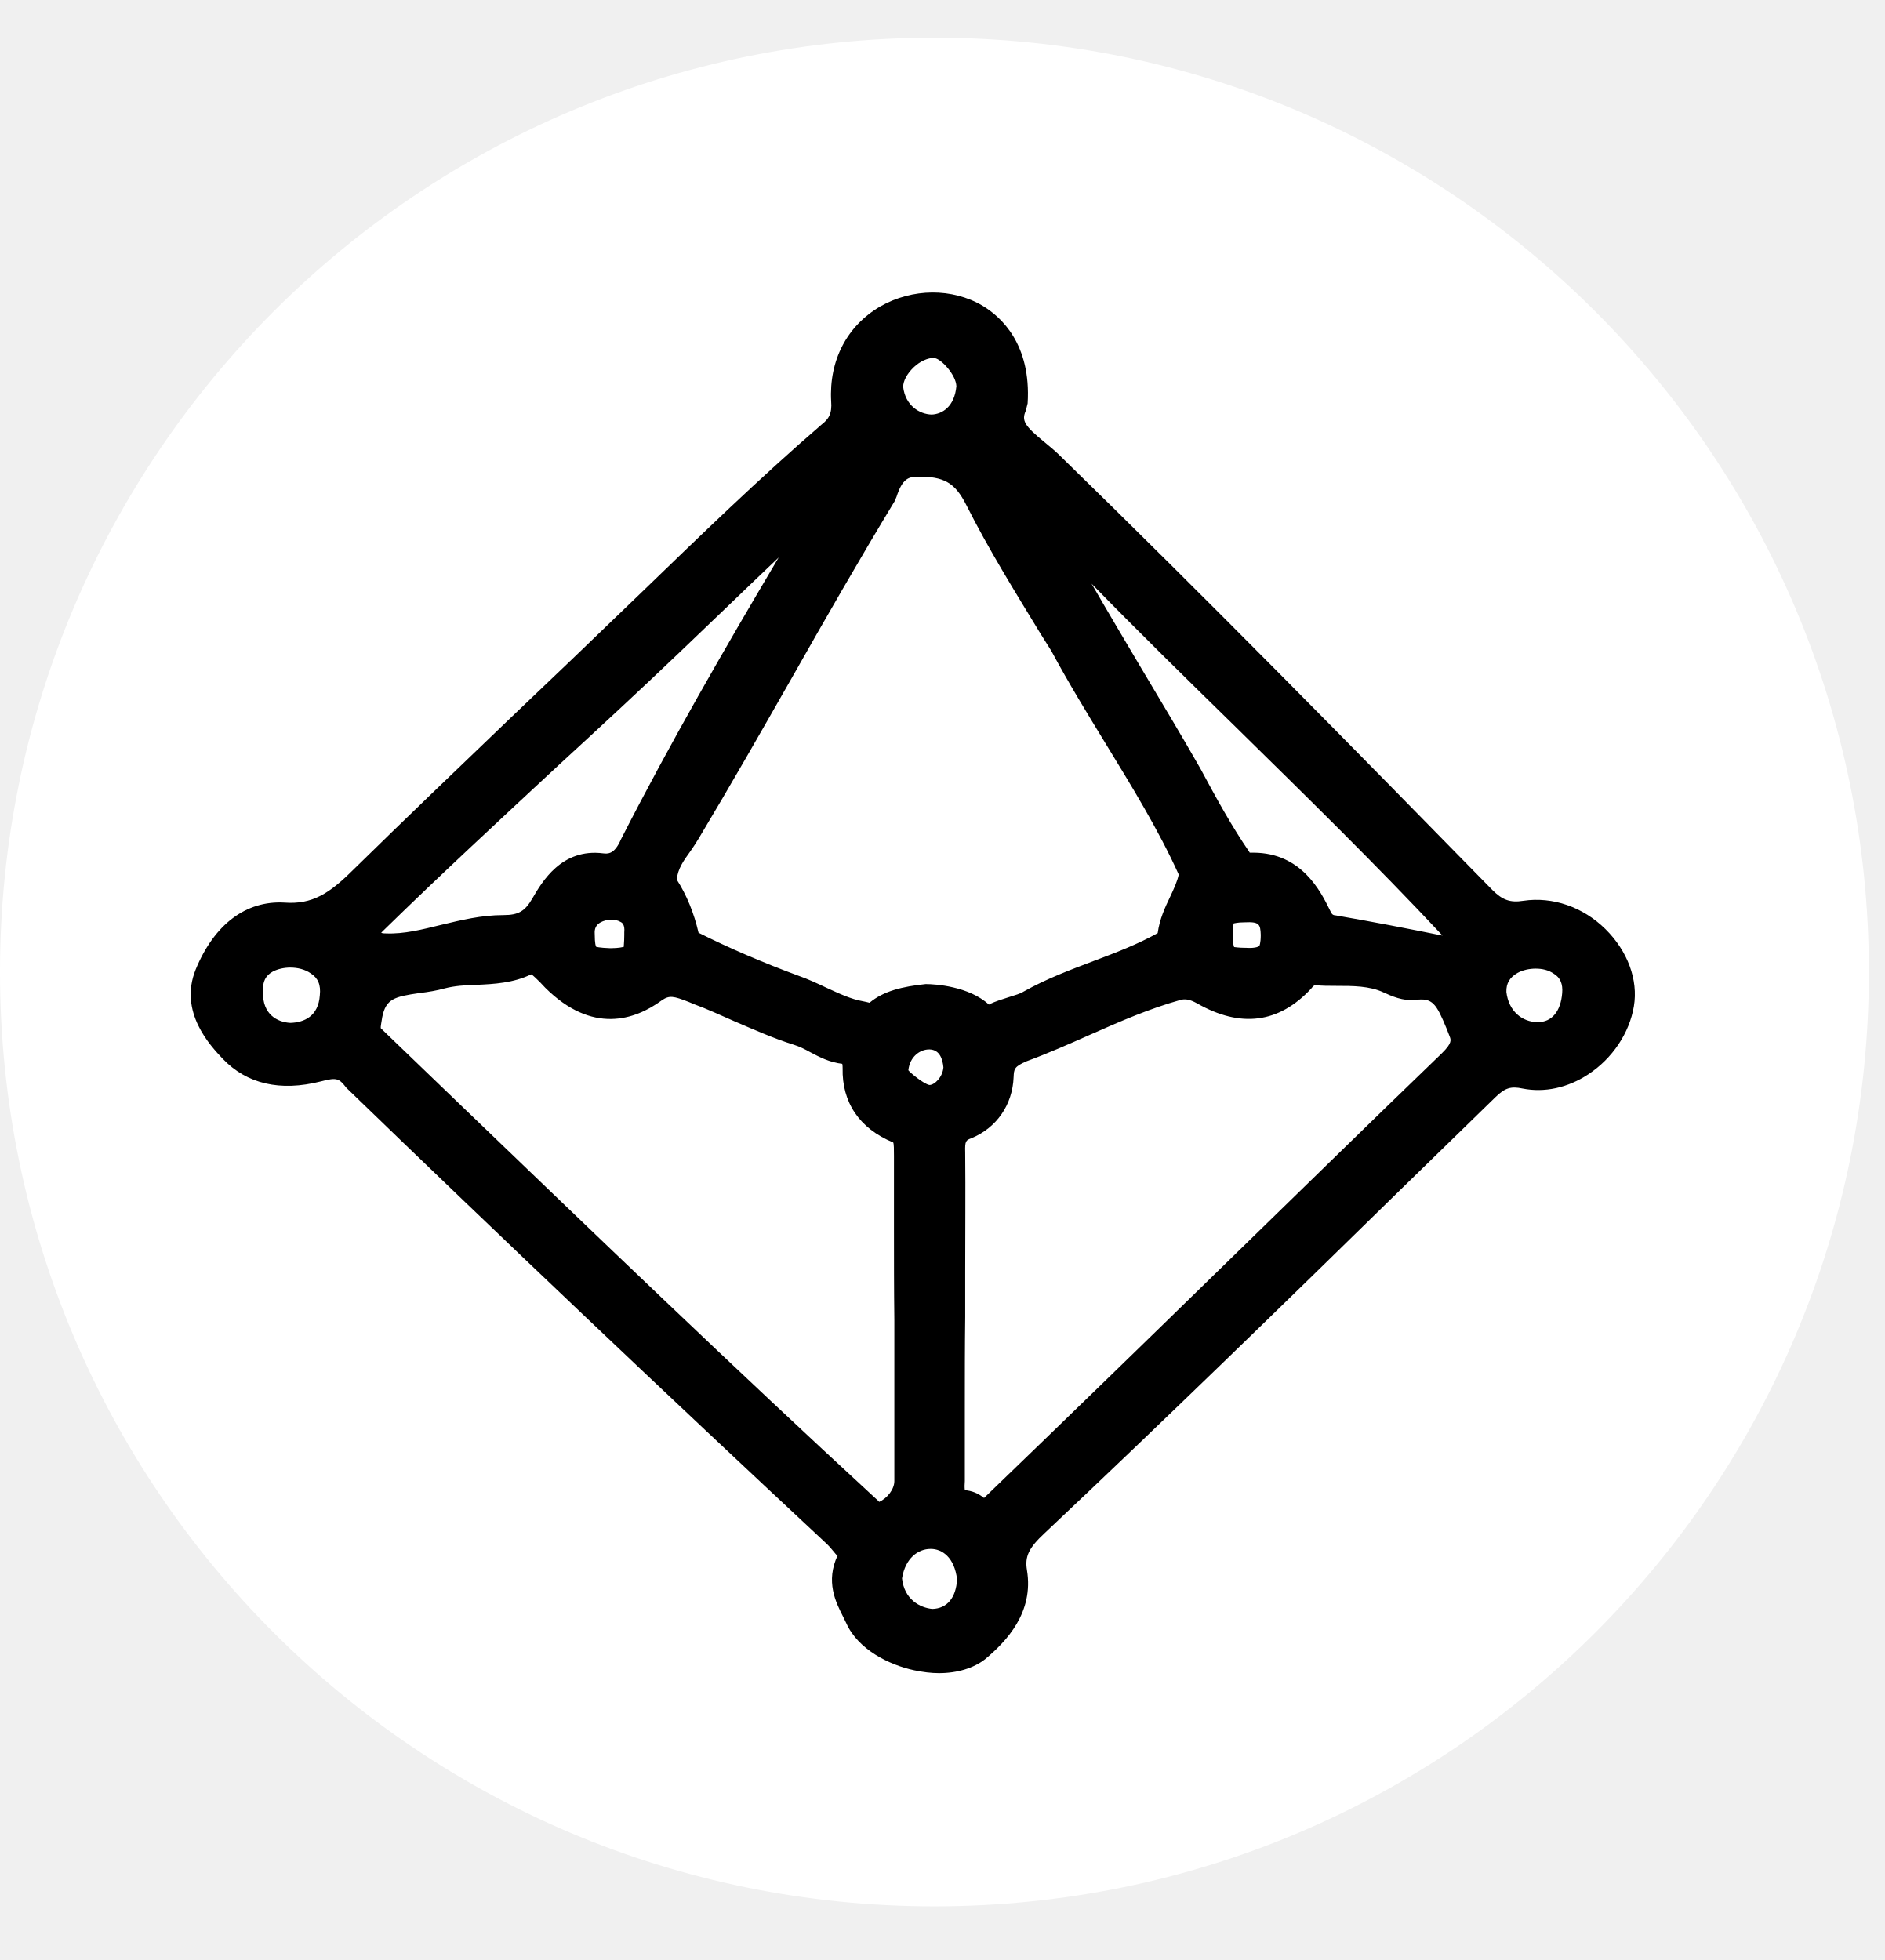
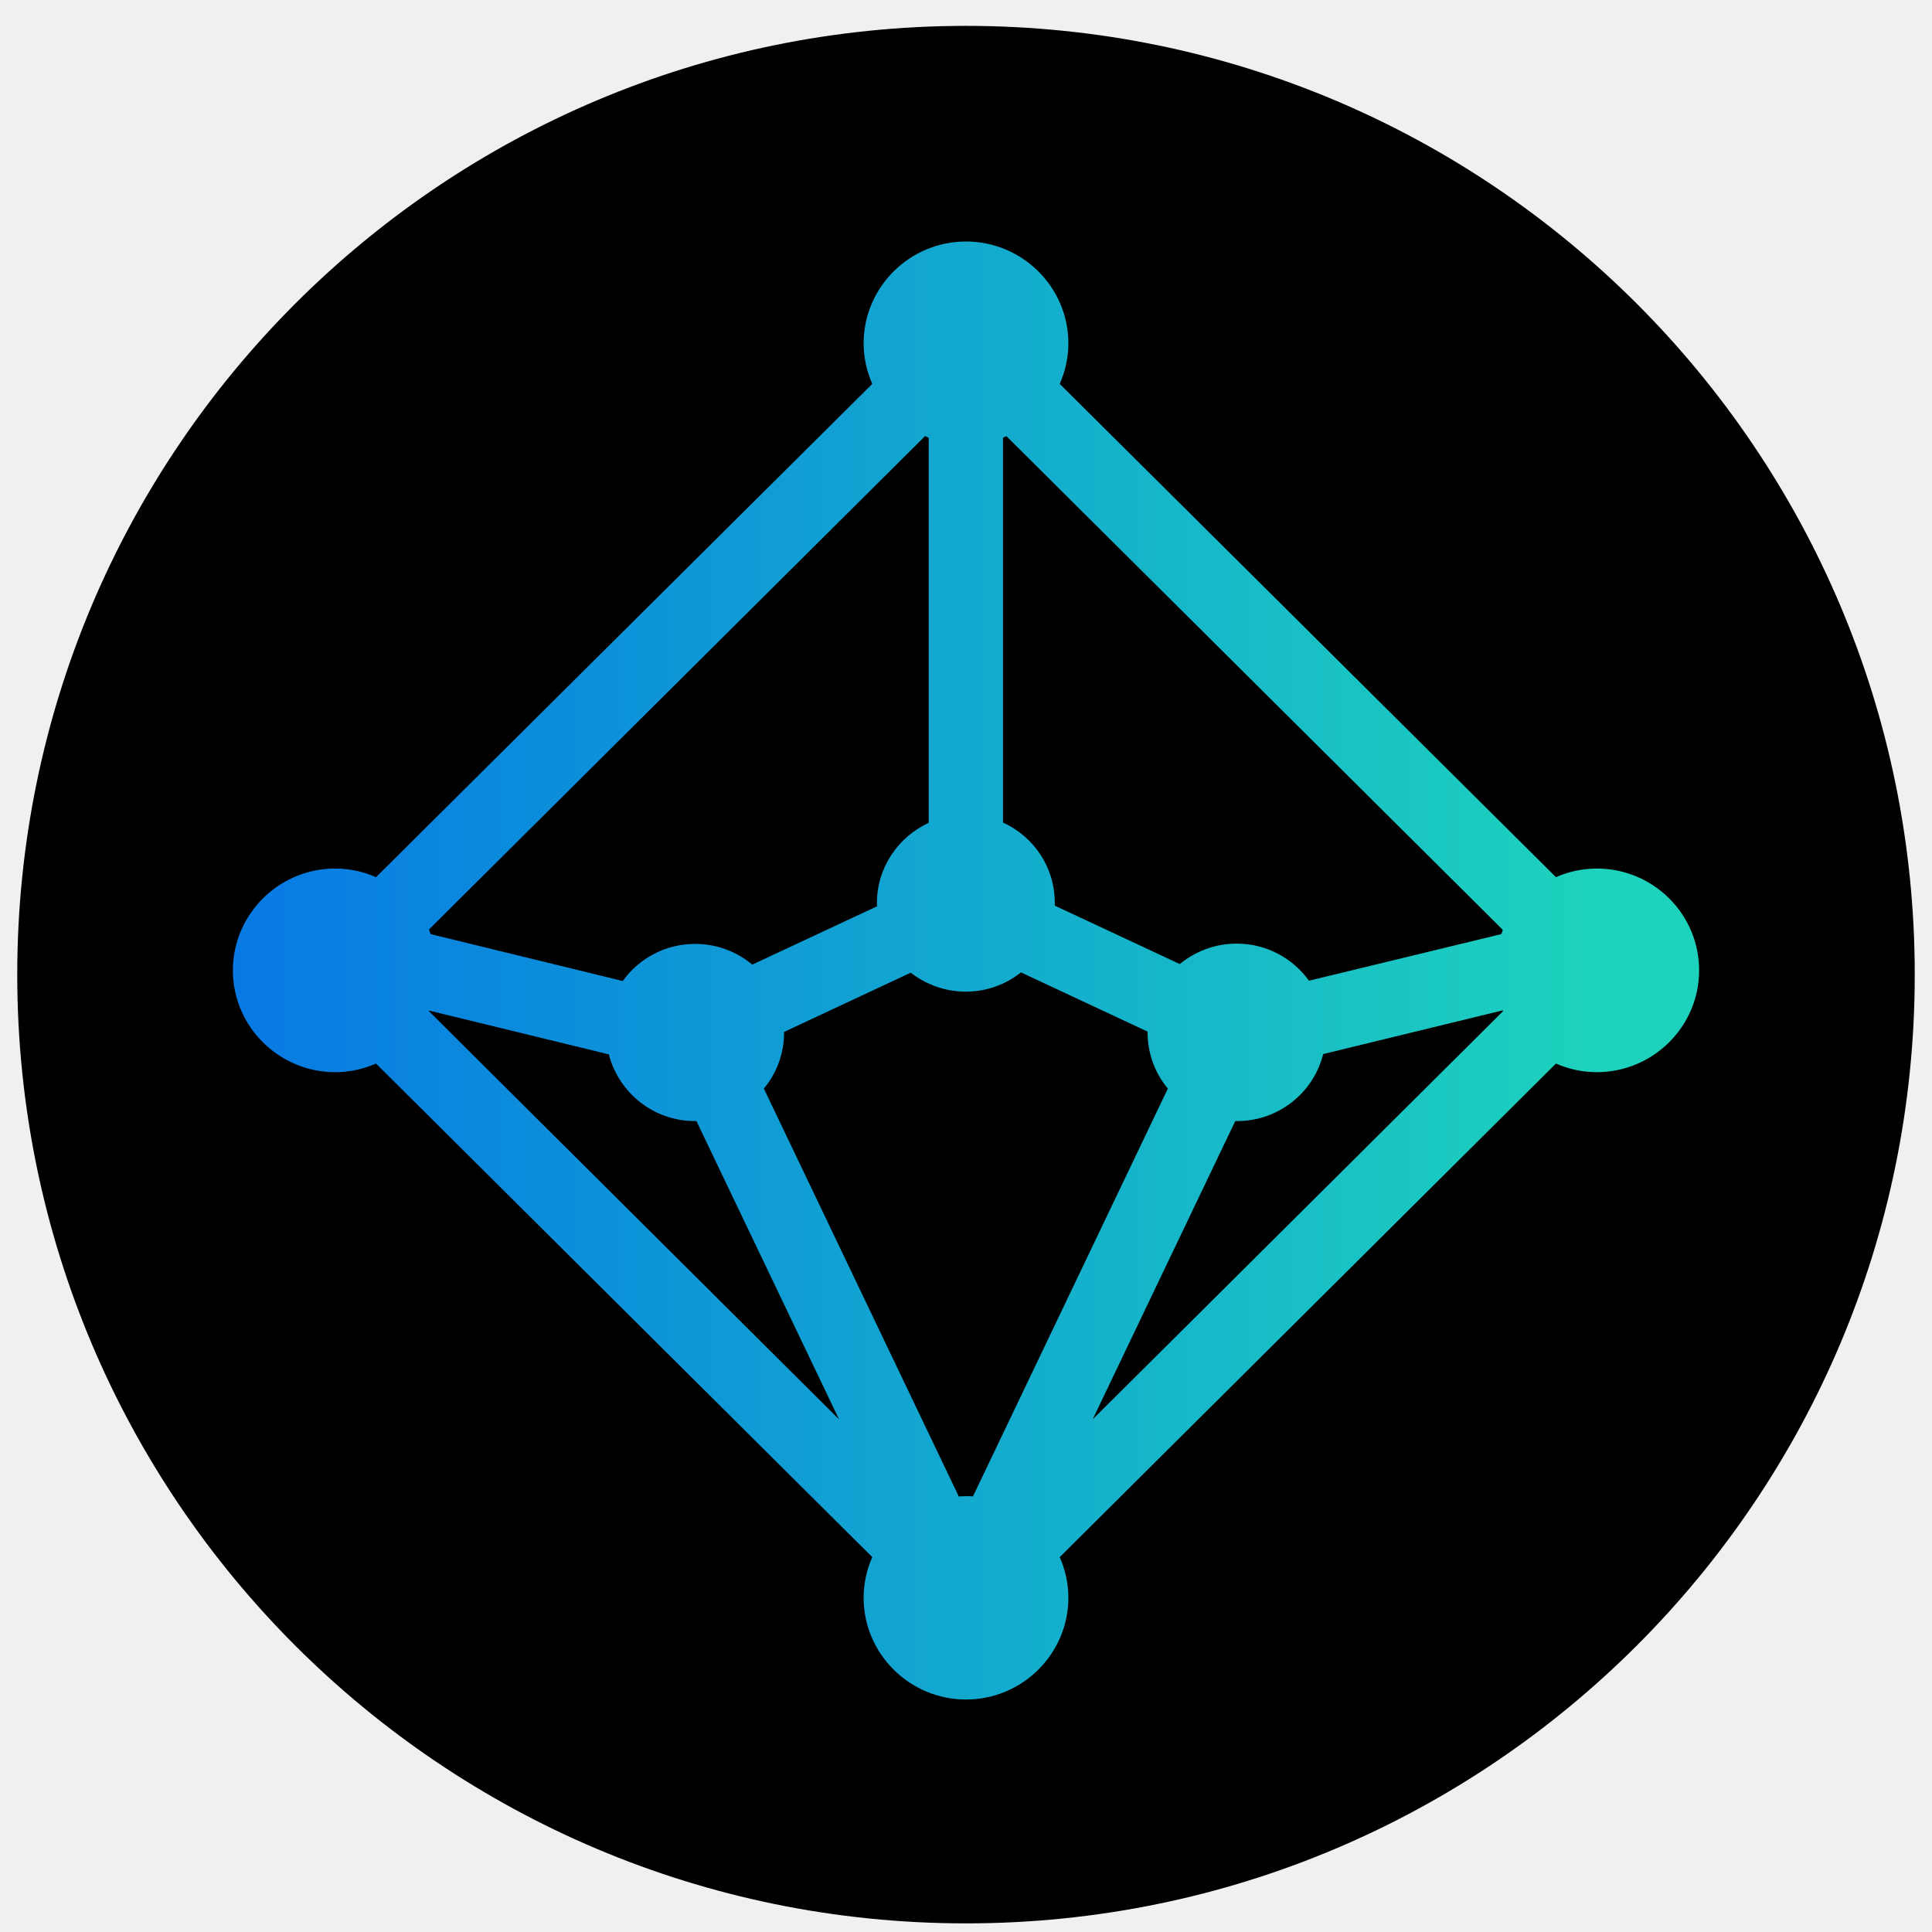
- <svg xmlns="http://www.w3.org/2000/svg" width="25" height="26" viewBox="0 0 25 26" fill="none">
-   <circle cx="12.394" cy="12.894" r="12.394" fill="white" />
-   <path d="M13.353 5.32C13.157 5.748 13.598 5.963 13.852 6.21C15.797 8.106 17.694 10.045 19.595 11.979C19.781 12.17 19.977 12.246 20.251 12.203C20.893 12.108 21.486 12.736 21.393 13.284C21.305 13.813 20.746 14.256 20.256 14.151C19.977 14.094 19.806 14.17 19.634 14.342C17.65 16.276 15.68 18.224 13.661 20.125C13.431 20.339 13.289 20.539 13.343 20.853C13.411 21.263 13.157 21.554 12.882 21.782C12.534 22.073 11.672 21.835 11.476 21.416C11.383 21.211 11.231 21.015 11.363 20.739C11.432 20.601 11.275 20.387 11.128 20.253C8.997 18.267 6.875 16.252 4.788 14.232C4.606 13.994 4.42 14.013 4.18 14.075C3.803 14.17 3.435 14.151 3.151 13.851C2.911 13.599 2.705 13.303 2.847 12.956C3.004 12.574 3.288 12.212 3.744 12.241C4.249 12.274 4.548 12.046 4.866 11.736C5.827 10.793 6.802 9.874 7.772 8.94C8.869 7.897 9.933 6.815 11.079 5.829C11.265 5.691 11.314 5.515 11.304 5.296C11.231 3.838 13.455 3.667 13.353 5.32ZM8.688 11.746C8.84 11.955 8.957 12.241 9.011 12.551C9.467 12.784 9.996 13.013 10.491 13.194C10.8 13.299 11.069 13.484 11.398 13.541C11.486 13.556 11.574 13.646 11.652 13.556C11.77 13.422 11.941 13.356 12.299 13.322C12.299 13.322 12.779 13.337 12.961 13.565C13.014 13.637 13.122 13.632 13.191 13.589C13.357 13.489 13.558 13.475 13.72 13.38C14.332 13.037 15.038 12.903 15.631 12.522C15.606 12.165 15.9 11.893 15.92 11.55C15.455 10.493 14.739 9.526 14.195 8.497C13.803 7.863 13.402 7.23 13.068 6.568C12.863 6.158 12.593 6.025 12.147 6.039C11.829 6.044 11.696 6.253 11.618 6.496C10.721 7.968 9.913 9.483 9.026 10.96C8.899 11.193 8.673 11.384 8.688 11.746ZM12.133 17.505C12.123 16.785 12.133 16.047 12.128 15.323C12.128 15.147 12.137 14.975 11.922 14.885C11.603 14.751 11.437 14.508 11.447 14.165C11.451 14.004 11.393 13.88 11.207 13.841C10.991 13.799 10.819 13.656 10.604 13.589C10.158 13.446 9.737 13.222 9.296 13.056C9.075 12.975 8.855 12.855 8.6 13.041C8.178 13.351 7.801 13.279 7.424 12.903C7.301 12.779 7.164 12.574 6.944 12.67C6.576 12.832 6.169 12.736 5.812 12.841C5.439 12.951 4.9 12.841 4.788 13.437C4.753 13.618 4.729 13.722 4.871 13.856C7.037 15.938 9.193 18.029 11.402 20.063C11.486 20.134 11.535 20.229 11.667 20.196C11.917 20.134 12.128 19.896 12.128 19.639C12.133 18.929 12.133 18.219 12.133 17.505ZM12.51 17.462C12.5 18.181 12.51 18.915 12.505 19.643C12.505 19.839 12.495 20.029 12.779 20.039C12.931 20.058 12.975 20.315 13.157 20.148C15.219 18.167 17.253 16.157 19.316 14.17C19.482 14.008 19.57 13.851 19.482 13.642C19.345 13.313 19.247 12.937 18.737 12.989C18.649 12.998 18.546 12.951 18.463 12.913C18.135 12.765 17.787 12.813 17.444 12.789C17.346 12.784 17.253 12.832 17.165 12.927C16.822 13.294 16.464 13.327 16.008 13.065C15.871 12.989 15.734 12.951 15.572 12.989C14.847 13.189 14.2 13.556 13.499 13.808C13.25 13.918 13.157 14.027 13.147 14.265C13.137 14.527 12.995 14.737 12.76 14.832C12.529 14.928 12.5 15.075 12.505 15.275C12.515 16.009 12.51 16.738 12.51 17.462ZM5.096 12.655C5.64 12.675 6.14 12.412 6.674 12.412C6.958 12.408 7.149 12.317 7.301 12.055C7.434 11.827 7.605 11.546 7.958 11.593C8.257 11.631 8.409 11.436 8.492 11.245C9.296 9.669 10.202 8.149 11.108 6.62C11.167 6.525 11.319 6.401 11.202 6.31C11.059 6.206 11.015 6.458 10.878 6.472C10.197 7.149 9.487 7.816 8.791 8.483C7.497 9.712 6.16 10.902 4.886 12.155C4.758 12.279 4.641 12.393 4.719 12.56C4.788 12.717 4.959 12.636 5.096 12.655ZM13.499 6.553C14.171 7.863 14.94 9.059 15.665 10.321C15.871 10.707 16.082 11.088 16.327 11.45C16.39 11.541 16.449 11.593 16.552 11.584C17.003 11.55 17.209 11.846 17.37 12.179C17.434 12.312 17.508 12.389 17.664 12.417C18.179 12.503 18.688 12.603 19.198 12.708C19.433 12.755 19.561 12.636 19.507 12.412C17.709 10.474 15.695 8.664 13.872 6.725C13.798 6.639 13.725 6.472 13.499 6.553ZM3.205 13.16C3.195 14.042 4.464 14.07 4.523 13.213C4.621 12.379 3.161 12.322 3.205 13.16ZM20.996 13.189C21.065 12.36 19.678 12.384 19.693 13.16C19.781 13.984 20.928 14.104 20.996 13.189ZM12.97 20.939C12.887 20.025 11.78 20.067 11.677 20.93C11.736 21.811 12.946 21.868 12.97 20.939ZM12.961 5.124C12.961 4.848 12.657 4.486 12.412 4.472C12.064 4.453 11.687 4.796 11.687 5.129C11.79 5.967 12.897 5.996 12.961 5.124ZM12.784 14.151C12.74 13.418 11.834 13.527 11.76 14.165C11.76 14.361 12.108 14.67 12.319 14.661C12.564 14.661 12.784 14.418 12.784 14.151ZM8.556 12.393C8.629 11.736 7.556 11.789 7.6 12.403C7.6 12.741 7.723 12.851 8.09 12.846C8.463 12.846 8.561 12.751 8.556 12.393ZM16.523 12.841C16.875 12.841 17.003 12.717 16.998 12.389C16.993 12.079 16.851 11.95 16.503 11.95C16.18 11.95 16.072 12.06 16.067 12.384C16.062 12.741 16.165 12.841 16.523 12.841Z" fill="black" />
-   <path d="M12.454 22.195C12.351 22.195 12.239 22.181 12.126 22.157C11.793 22.086 11.381 21.881 11.225 21.533L11.181 21.443C11.087 21.257 10.945 20.98 11.112 20.628C11.097 20.652 11.053 20.557 10.94 20.456C8.775 18.437 6.643 16.412 4.595 14.431C4.497 14.307 4.473 14.288 4.257 14.345C3.713 14.483 3.272 14.378 2.954 14.045C2.792 13.873 2.366 13.426 2.596 12.859C2.841 12.263 3.262 11.944 3.772 11.973C4.144 12.001 4.37 11.849 4.674 11.549C5.369 10.868 6.07 10.196 6.771 9.524L7.579 8.753C7.888 8.457 8.197 8.157 8.505 7.862C9.274 7.119 10.068 6.347 10.896 5.633C10.989 5.561 11.038 5.49 11.024 5.323C10.994 4.78 11.234 4.323 11.675 4.065C12.102 3.822 12.631 3.818 13.033 4.056C13.278 4.203 13.679 4.566 13.63 5.351L13.606 5.447C13.547 5.58 13.586 5.647 13.861 5.871C13.924 5.923 13.993 5.98 14.047 6.033C16.017 7.952 17.937 9.91 19.794 11.806C19.927 11.939 20.029 11.977 20.206 11.949C20.593 11.892 20.995 12.03 21.294 12.325C21.588 12.616 21.73 12.997 21.671 13.349C21.612 13.702 21.387 14.04 21.068 14.25C20.794 14.431 20.485 14.497 20.196 14.44C20.039 14.407 19.961 14.431 19.834 14.555L18.564 15.793C17.031 17.294 15.443 18.842 13.856 20.337C13.645 20.533 13.591 20.647 13.621 20.828C13.714 21.39 13.351 21.771 13.067 22.009C12.915 22.128 12.699 22.195 12.454 22.195ZM11.964 20.938C11.994 21.219 12.204 21.328 12.366 21.343C12.562 21.338 12.68 21.195 12.694 20.952C12.66 20.657 12.494 20.547 12.347 20.547H12.342C12.18 20.547 12.008 20.666 11.964 20.938ZM7.045 12.925C6.81 13.04 6.55 13.054 6.325 13.064C6.168 13.068 6.026 13.078 5.899 13.111C5.796 13.14 5.683 13.159 5.565 13.173C5.232 13.221 5.119 13.249 5.07 13.492C5.061 13.554 5.046 13.621 5.051 13.64L6.095 14.645C7.888 16.369 9.745 18.156 11.607 19.871C11.621 19.885 11.641 19.899 11.661 19.923C11.768 19.875 11.862 19.756 11.862 19.647C11.862 19.132 11.862 18.623 11.862 18.108V17.513C11.857 17.103 11.857 16.689 11.857 16.274C11.857 15.96 11.857 15.645 11.857 15.331C11.857 15.255 11.857 15.174 11.847 15.155C11.396 14.969 11.166 14.621 11.176 14.169C11.176 14.126 11.171 14.112 11.171 14.112C10.999 14.092 10.867 14.021 10.749 13.959C10.681 13.921 10.607 13.883 10.529 13.859C10.254 13.773 9.99 13.654 9.735 13.545C9.559 13.469 9.387 13.387 9.206 13.321L9.137 13.292C8.931 13.211 8.878 13.202 8.78 13.268C8.417 13.535 7.854 13.721 7.231 13.102L7.163 13.03C7.128 12.997 7.07 12.935 7.045 12.925ZM12.797 19.766L12.827 19.771C12.925 19.785 12.998 19.828 13.052 19.871C14.125 18.837 15.193 17.799 16.257 16.76C17.212 15.831 18.163 14.898 19.123 13.973C19.265 13.835 19.245 13.792 19.226 13.745L19.187 13.645C19.049 13.311 19 13.235 18.775 13.264C18.608 13.283 18.452 13.211 18.349 13.164C18.163 13.078 17.947 13.078 17.722 13.078C17.629 13.078 17.531 13.078 17.438 13.068C17.438 13.068 17.418 13.078 17.389 13.116C16.962 13.573 16.457 13.64 15.879 13.311C15.777 13.254 15.718 13.249 15.659 13.264C15.252 13.378 14.865 13.545 14.458 13.726C14.179 13.85 13.9 13.973 13.616 14.078C13.449 14.15 13.449 14.183 13.444 14.288C13.43 14.655 13.219 14.96 12.886 15.098C12.812 15.126 12.797 15.131 12.802 15.288C12.807 15.817 12.802 16.35 12.802 16.879V17.47C12.797 17.87 12.797 18.27 12.797 18.675C12.797 18.999 12.797 19.323 12.797 19.647C12.793 19.69 12.793 19.733 12.797 19.766ZM12.322 13.921C12.204 13.921 12.067 14.016 12.048 14.197C12.067 14.226 12.249 14.378 12.327 14.393C12.396 14.393 12.503 14.288 12.513 14.159C12.503 14.05 12.464 13.926 12.332 13.921C12.322 13.921 12.322 13.921 12.322 13.921ZM19.799 13.897C19.799 13.907 19.794 13.912 19.794 13.921C19.804 13.916 19.809 13.916 19.819 13.912C19.814 13.907 19.804 13.902 19.799 13.897ZM3.85 12.835C3.767 12.835 3.684 12.854 3.62 12.887C3.522 12.94 3.483 13.021 3.488 13.145V13.164C3.483 13.454 3.674 13.559 3.85 13.569C4.032 13.564 4.223 13.483 4.242 13.202C4.257 13.064 4.218 12.973 4.12 12.911C4.046 12.859 3.948 12.835 3.85 12.835ZM20.368 12.849C20.284 12.849 20.196 12.868 20.128 12.906C20.025 12.964 19.976 13.044 19.98 13.159C20.01 13.416 20.191 13.559 20.397 13.559C20.583 13.559 20.701 13.416 20.72 13.173C20.73 13.054 20.696 12.968 20.608 12.916C20.539 12.868 20.456 12.849 20.368 12.849ZM12.278 13.054C12.405 13.054 12.851 13.083 13.116 13.326C13.209 13.278 13.302 13.254 13.385 13.226C13.459 13.202 13.532 13.183 13.576 13.154C13.88 12.983 14.199 12.864 14.502 12.749C14.806 12.635 15.091 12.525 15.355 12.378C15.38 12.192 15.453 12.035 15.522 11.892C15.571 11.787 15.615 11.692 15.634 11.601C15.365 11.006 15.007 10.425 14.664 9.863C14.419 9.462 14.169 9.053 13.944 8.634L13.797 8.4C13.464 7.852 13.111 7.285 12.817 6.7C12.665 6.399 12.518 6.318 12.16 6.323C12.053 6.328 11.969 6.347 11.891 6.59L11.867 6.647C11.396 7.424 10.935 8.229 10.495 9.005C10.093 9.71 9.691 10.415 9.274 11.111C9.24 11.168 9.201 11.23 9.157 11.292C9.064 11.42 8.99 11.525 8.976 11.668C9.108 11.873 9.206 12.116 9.265 12.373C9.662 12.573 10.127 12.773 10.592 12.944C10.715 12.987 10.838 13.044 10.96 13.102C11.127 13.178 11.283 13.254 11.45 13.283C11.479 13.287 11.509 13.297 11.533 13.302C11.72 13.145 11.969 13.087 12.278 13.054ZM7.907 12.559C7.907 12.559 7.947 12.573 8.094 12.578C8.211 12.578 8.26 12.563 8.275 12.559C8.27 12.554 8.28 12.511 8.28 12.402V12.368C8.29 12.263 8.25 12.239 8.231 12.23C8.162 12.187 8.045 12.192 7.966 12.235C7.907 12.268 7.883 12.316 7.888 12.387C7.888 12.521 7.903 12.554 7.907 12.559ZM16.369 12.563C16.379 12.563 16.423 12.573 16.526 12.573C16.673 12.582 16.698 12.549 16.703 12.549C16.703 12.549 16.722 12.516 16.722 12.402C16.717 12.259 16.703 12.225 16.506 12.235C16.409 12.235 16.374 12.249 16.364 12.249C16.364 12.249 16.35 12.287 16.35 12.397C16.35 12.511 16.364 12.554 16.369 12.563ZM17.281 12.525C17.281 12.53 17.281 12.54 17.281 12.544C17.286 12.544 17.291 12.54 17.3 12.54C17.291 12.535 17.286 12.53 17.281 12.525ZM19.804 12.449C19.804 12.454 19.804 12.459 19.804 12.459C19.809 12.459 19.814 12.454 19.814 12.454C19.809 12.449 19.809 12.449 19.804 12.449ZM4.38 12.421C4.389 12.425 4.399 12.43 4.409 12.44C4.409 12.43 4.409 12.421 4.409 12.411C4.404 12.411 4.389 12.416 4.38 12.421ZM16.624 11.311C17.266 11.311 17.521 11.835 17.634 12.063C17.668 12.139 17.678 12.139 17.722 12.144C18.192 12.225 18.662 12.316 19.133 12.411C18.256 11.473 17.31 10.549 16.399 9.653C15.762 9.029 15.11 8.391 14.478 7.743C14.698 8.124 14.919 8.495 15.139 8.867C15.399 9.305 15.664 9.743 15.919 10.191C16.139 10.601 16.335 10.958 16.57 11.301C16.575 11.306 16.575 11.311 16.575 11.311C16.585 11.311 16.605 11.311 16.624 11.311ZM5.119 12.382C5.36 12.392 5.6 12.33 5.854 12.268C6.114 12.206 6.384 12.139 6.678 12.139C6.878 12.139 6.962 12.087 7.06 11.92C7.187 11.701 7.447 11.249 8.001 11.32C8.059 11.325 8.148 11.339 8.236 11.134C8.887 9.858 9.608 8.61 10.328 7.395C10.093 7.619 9.858 7.843 9.622 8.071L8.99 8.676C8.476 9.167 7.956 9.648 7.432 10.129C6.658 10.849 5.854 11.592 5.085 12.344C5.075 12.354 5.066 12.363 5.056 12.373C5.075 12.382 5.095 12.382 5.119 12.382ZM16.188 11.716C16.188 11.72 16.183 11.73 16.183 11.735C16.188 11.735 16.193 11.73 16.203 11.73C16.193 11.72 16.193 11.72 16.188 11.716ZM12.822 5.909C12.998 6.004 13.145 6.147 13.263 6.352L13.405 6.299C13.434 6.29 13.464 6.28 13.493 6.276C13.336 6.147 13.116 5.961 13.042 5.704C12.979 5.785 12.905 5.856 12.822 5.909ZM11.269 6.042C11.313 6.061 11.352 6.08 11.377 6.099C11.406 6.118 11.435 6.147 11.46 6.18C11.543 6.033 11.656 5.923 11.793 5.856C11.705 5.79 11.626 5.709 11.563 5.604C11.519 5.78 11.421 5.923 11.269 6.042ZM12.391 4.747C12.303 4.747 12.2 4.794 12.116 4.875C12.033 4.956 11.979 5.051 11.979 5.132C12.008 5.38 12.195 5.494 12.356 5.499C12.498 5.494 12.66 5.394 12.685 5.123C12.68 4.975 12.489 4.766 12.4 4.751C12.396 4.747 12.391 4.747 12.391 4.747Z" fill="black" />
+ <svg xmlns="http://www.w3.org/2000/svg" width="224" height="224" viewBox="0 0 224 224" fill="none">
+   <circle cx="112" cy="113" r="110" fill="black" />
+   <path d="M185.13 100.7C183.454 100.7 181.844 101.067 180.402 101.701L122.864 44.508C123.501 43.074 123.87 41.473 123.87 39.806C123.87 33.303 118.538 28 112 28C105.462 28 100.13 33.303 100.13 39.806C100.13 41.473 100.499 43.074 101.136 44.508L43.598 101.701C42.156 101.067 40.546 100.7 38.87 100.7C32.331 100.7 27 106.003 27 112.506C27 119.009 32.331 124.311 38.87 124.311C40.546 124.311 42.156 123.944 43.598 123.311L101.136 180.537C100.499 181.971 100.13 183.572 100.13 185.239C100.13 191.742 105.462 197.045 112 197.045C118.538 197.045 123.87 191.742 123.87 185.239C123.87 183.572 123.501 181.971 122.864 180.537L180.402 123.311C181.844 123.944 183.454 124.311 185.13 124.311C191.669 124.311 197 119.009 197 112.506C197 106.003 191.702 100.7 185.13 100.7ZM174.065 108.304L151.767 113.706C149.89 111.105 146.838 109.404 143.385 109.404C140.87 109.404 138.59 110.305 136.779 111.772L122.294 105.002C122.294 104.902 122.294 104.802 122.294 104.669C122.294 100.534 119.846 96.999 116.292 95.365V50.744C116.426 50.677 116.56 50.644 116.694 50.577L174.233 107.804C174.199 107.97 174.132 108.137 174.065 108.304ZM112 173.467C111.732 173.467 111.464 173.501 111.162 173.501L88.562 126.212C90.037 124.445 90.909 122.177 90.909 119.709C90.909 119.676 90.909 119.676 90.909 119.642L105.596 112.773C107.339 114.14 109.586 114.974 111.966 114.974C114.381 114.974 116.627 114.14 118.371 112.739L133.057 119.609C133.057 119.642 133.057 119.676 133.057 119.709C133.057 122.177 133.929 124.445 135.404 126.212L112.805 173.501C112.536 173.467 112.268 173.467 112 173.467ZM107.675 50.744V95.398C104.154 97.032 101.673 100.567 101.673 104.702C101.673 104.836 101.673 104.936 101.706 105.069L87.221 111.839C85.41 110.338 83.13 109.438 80.582 109.438C77.128 109.438 74.077 111.138 72.199 113.74L49.935 108.304C49.868 108.137 49.801 107.97 49.734 107.77L107.272 50.544C107.406 50.644 107.54 50.711 107.675 50.744ZM49.767 117.175L70.59 122.244C71.73 126.679 75.754 129.981 80.582 129.981C80.649 129.981 80.682 129.981 80.749 129.981L97.28 164.563L49.734 117.241C49.734 117.208 49.767 117.175 49.767 117.175ZM143.217 129.981C143.284 129.981 143.351 129.981 143.418 129.981C148.247 129.981 152.304 126.679 153.41 122.21L174.233 117.141C174.233 117.175 174.266 117.208 174.266 117.241L126.686 164.563L143.217 129.981Z" fill="url(#paint0_linear)" />
+   <defs>
+     <linearGradient id="paint0_linear" x1="26.987" y1="112.52" x2="197.013" y2="112.52" gradientUnits="userSpaceOnUse">
+       <stop stop-color="#0779E4" />
+       <stop offset="0.934" stop-color="#1DD3BD" />
+     </linearGradient>
+   </defs>
</svg>
